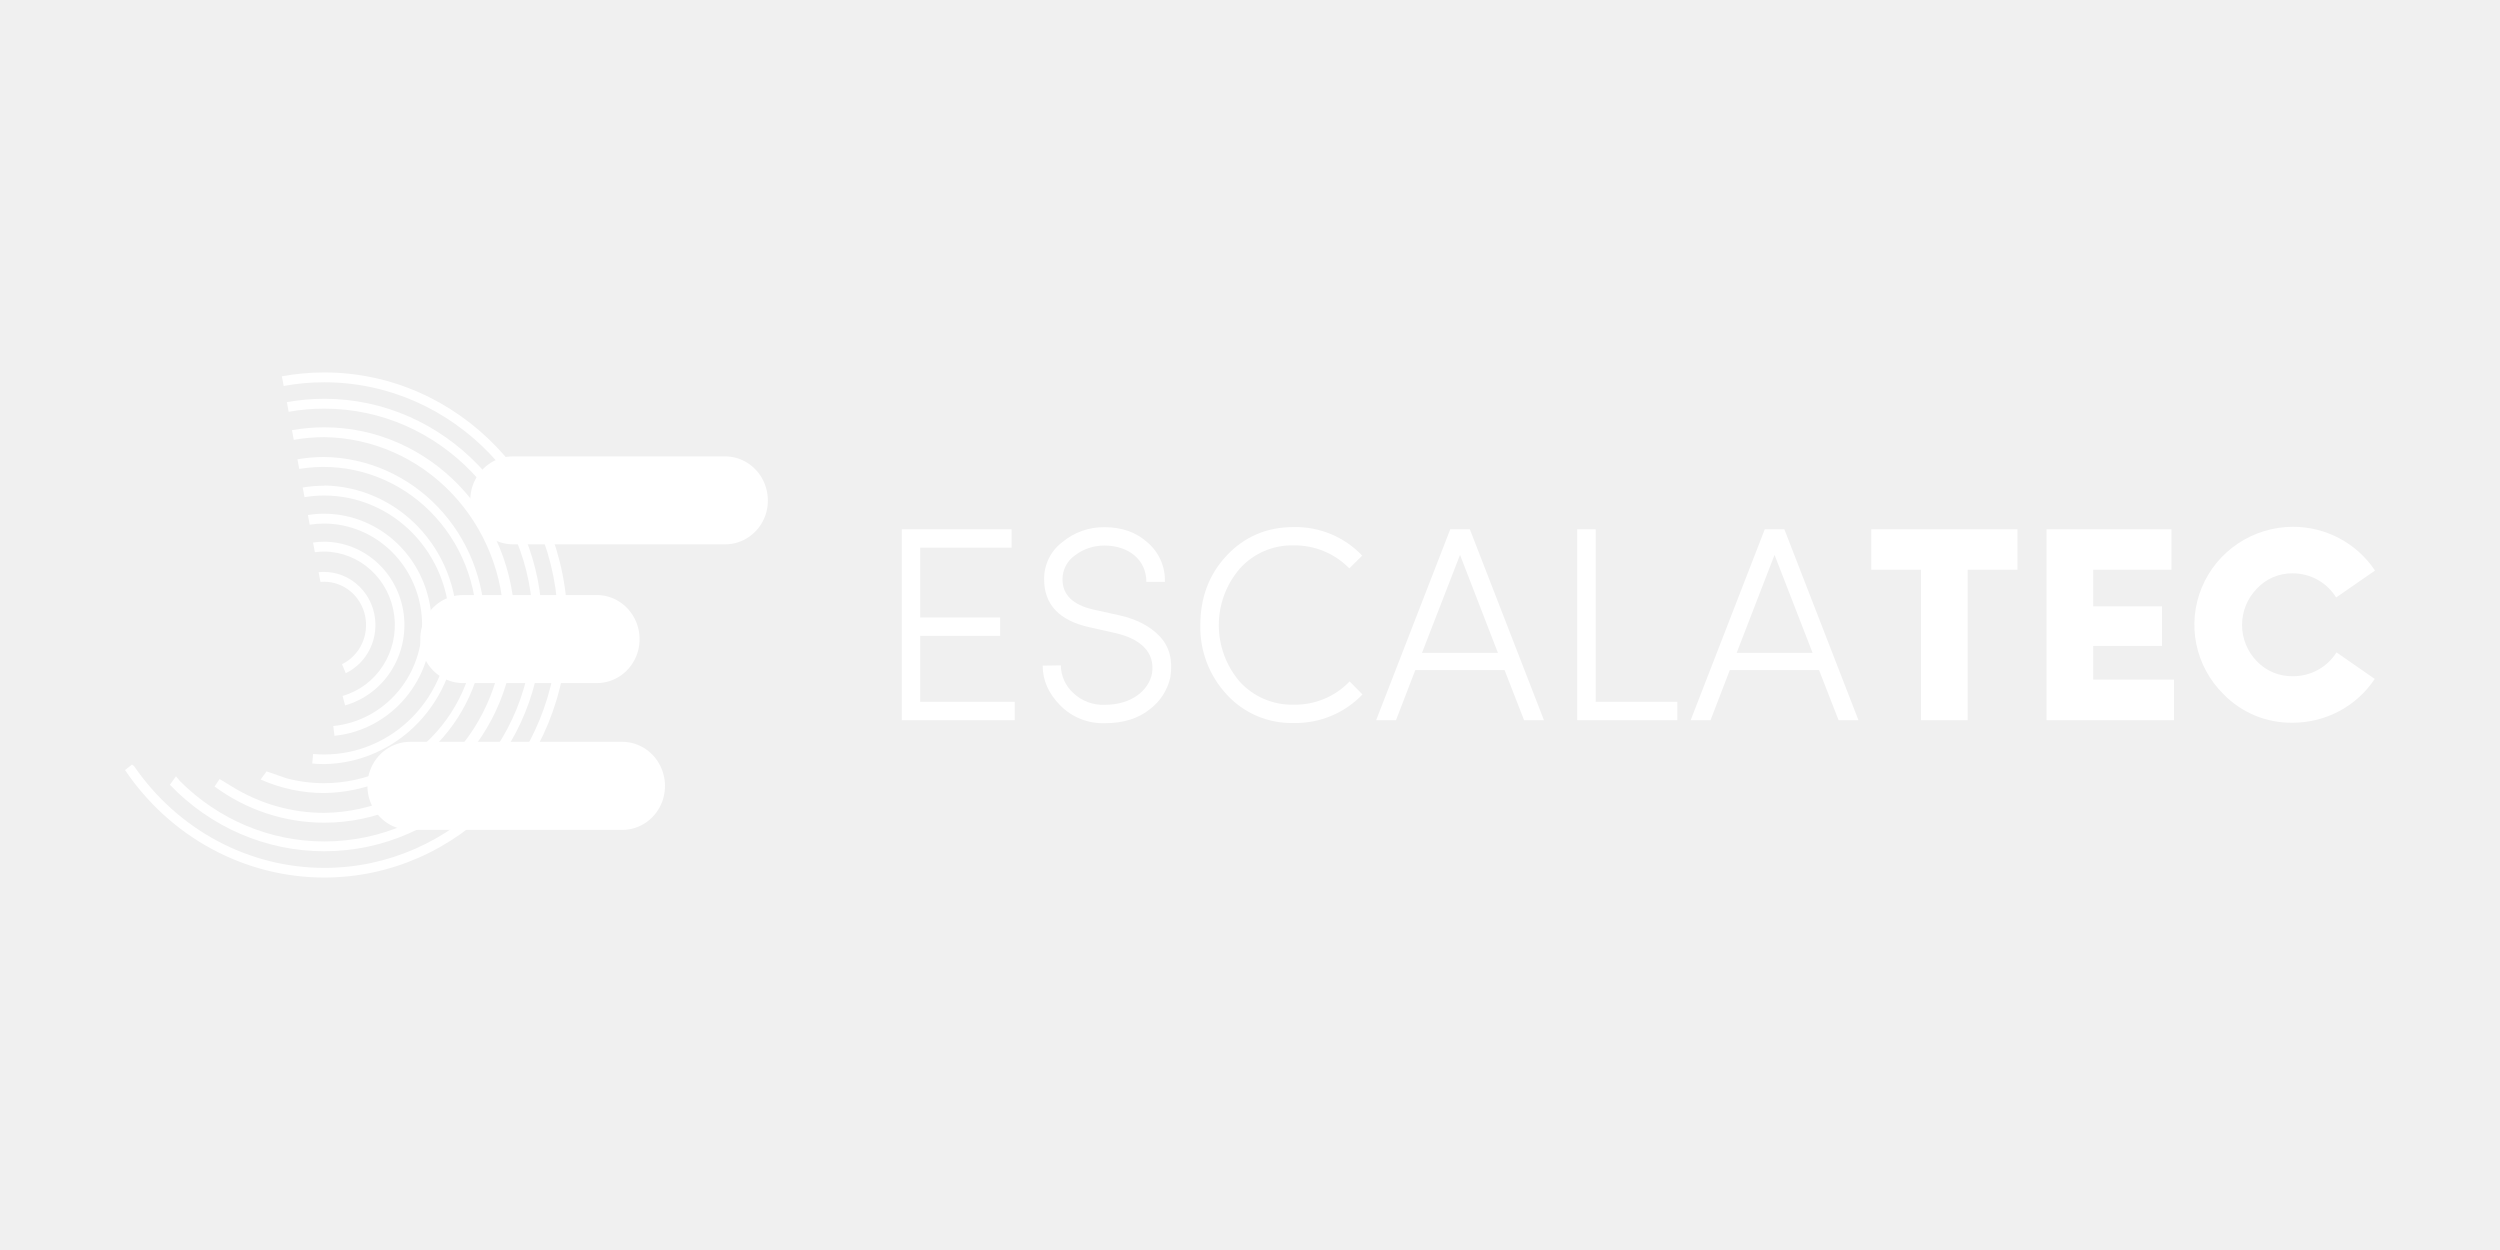
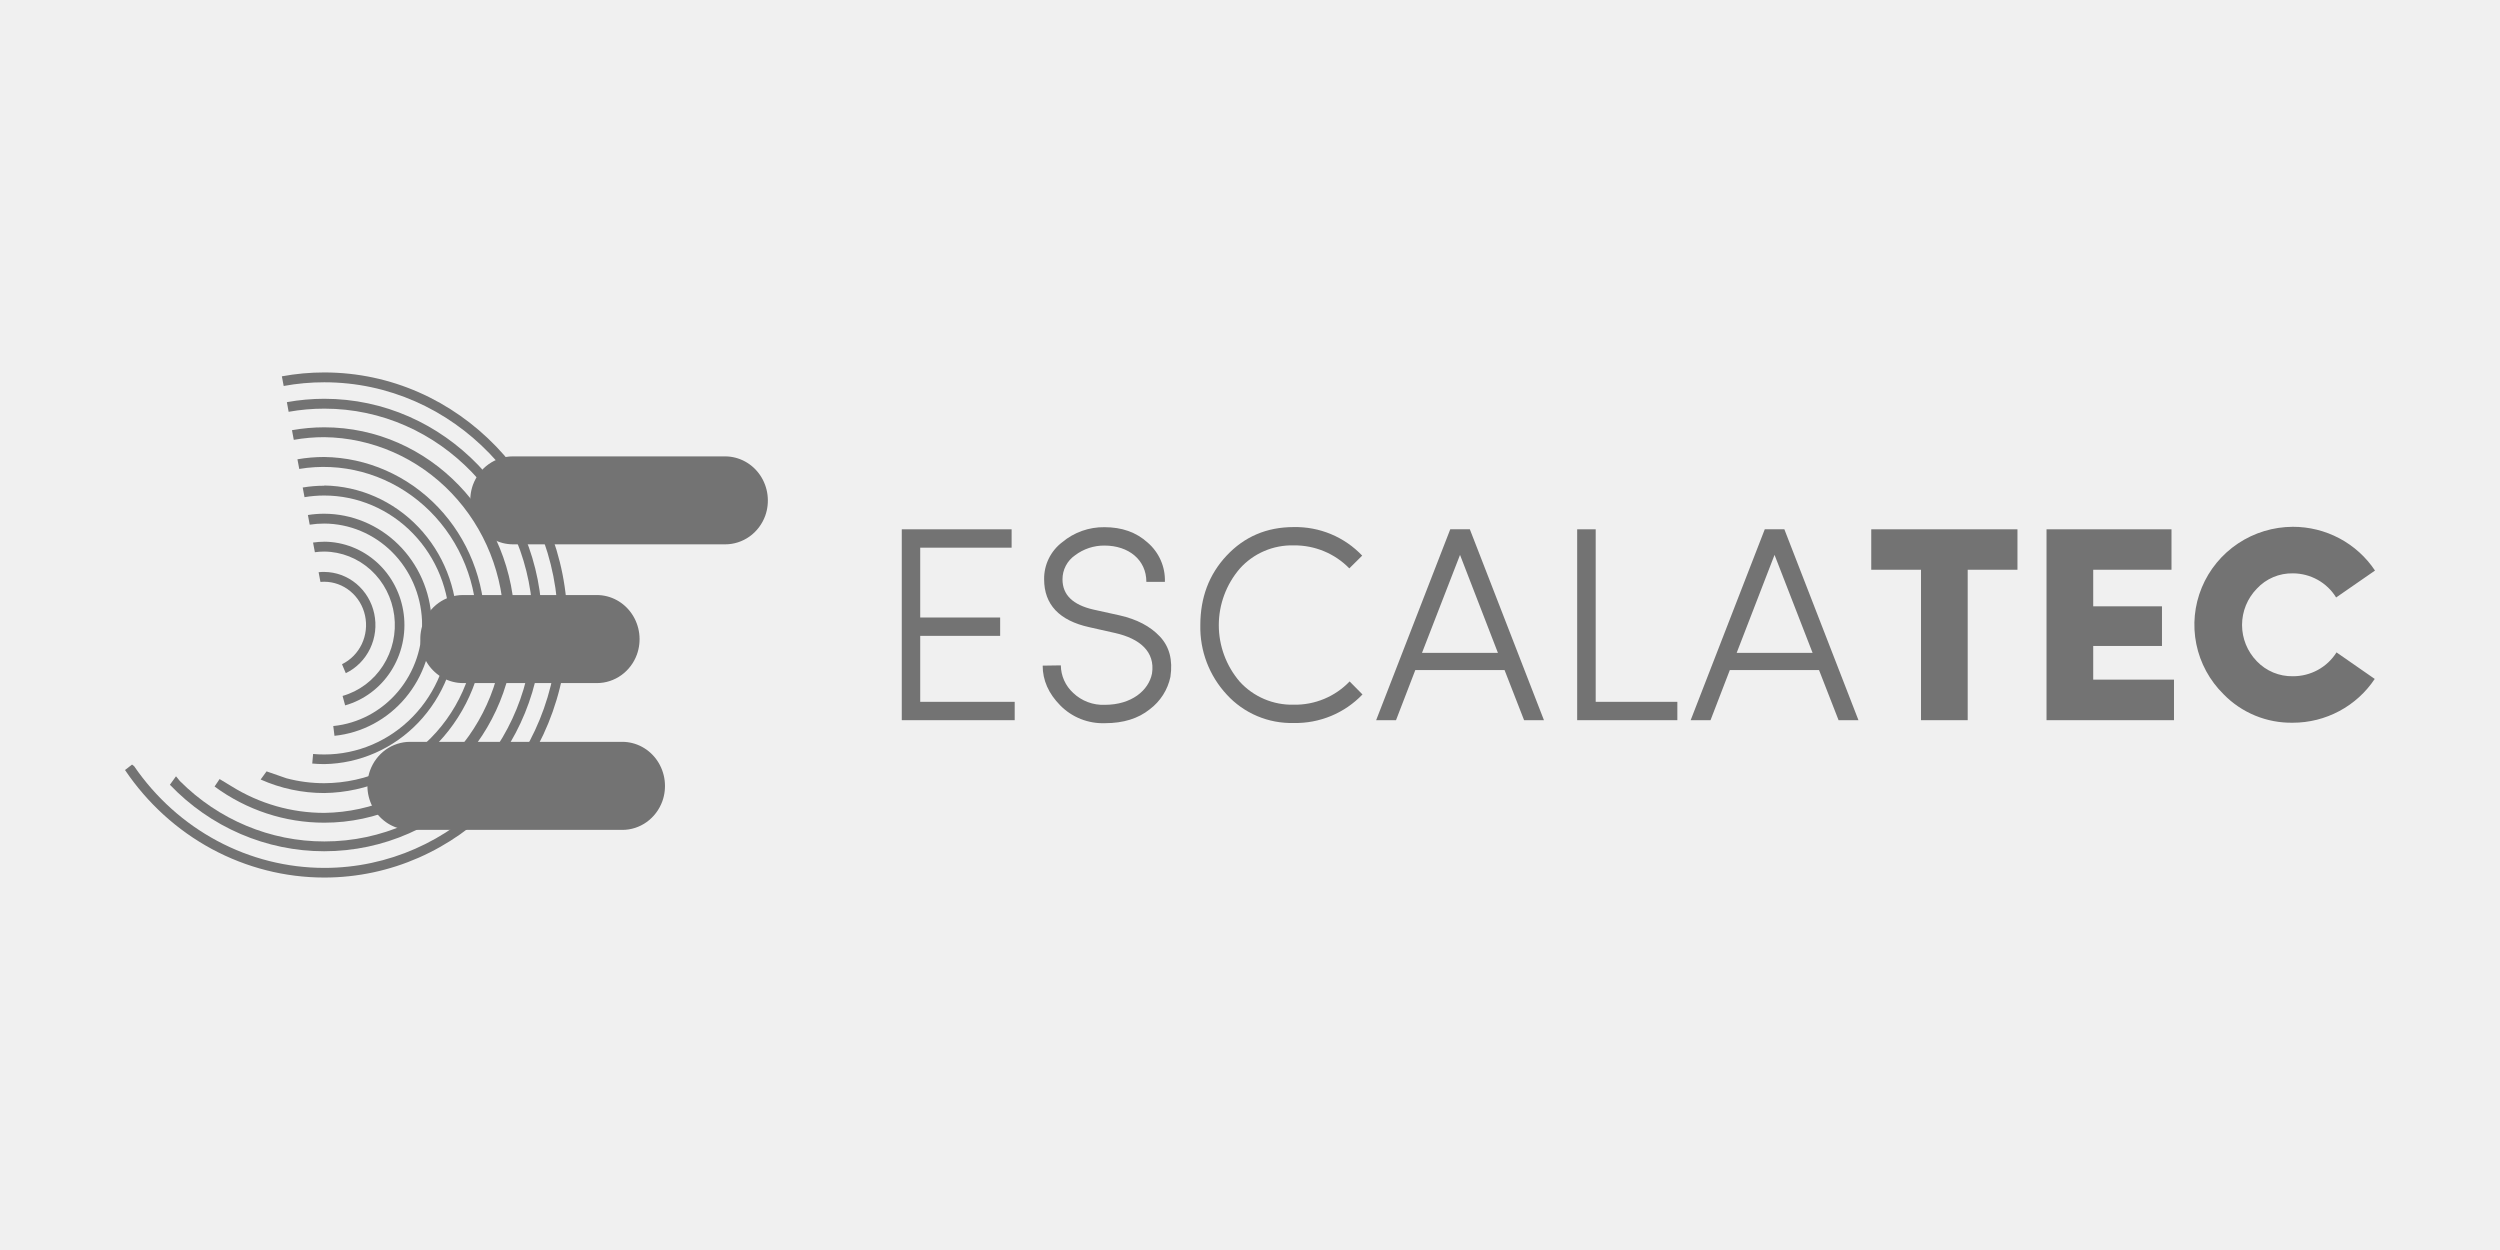
<svg xmlns="http://www.w3.org/2000/svg" width="200" height="100" viewBox="0 0 200 100" fill="none">
-   <mask id="mask0_59_925" style="mask-type:alpha" maskUnits="userSpaceOnUse" x="0" y="0" width="200" height="100">
+   <mask id="mask0_131_1013" style="mask-type:alpha" maskUnits="userSpaceOnUse" x="0" y="0" width="200" height="100">
    <rect width="200" height="100" fill="#D9D9D9" />
  </mask>
-   <g mask="url(#mask0_59_925)">
-     <path d="M72.142 42.344H80.929V43.814H73.617V49.399H80.012V50.869H73.617V56.146H81.176V57.615H72.142V42.344Z" fill="white" />
-     <path d="M84.867 53.229C84.871 53.644 84.961 54.053 85.131 54.432C85.301 54.811 85.547 55.152 85.855 55.433C86.189 55.753 86.585 56.002 87.02 56.166C87.454 56.33 87.917 56.405 88.382 56.385C90.531 56.385 91.894 55.232 92.161 53.88C92.43 52.13 91.173 51.089 89.231 50.645L87.154 50.178C84.738 49.646 83.53 48.361 83.53 46.343C83.522 45.77 83.649 45.203 83.901 44.687C84.153 44.171 84.524 43.721 84.983 43.373C85.926 42.584 87.125 42.158 88.359 42.175C89.748 42.175 90.887 42.574 91.805 43.4C92.259 43.789 92.618 44.274 92.858 44.819C93.098 45.364 93.212 45.955 93.191 46.549H91.709C91.709 44.795 90.301 43.644 88.355 43.644C87.507 43.639 86.682 43.912 86.008 44.421C85.695 44.637 85.439 44.925 85.264 45.261C85.088 45.597 84.998 45.97 85 46.348C85 47.589 85.828 48.388 87.47 48.765L89.572 49.23C90.939 49.541 92.011 50.094 92.784 50.915C93.557 51.735 93.834 52.8 93.633 54.152C93.415 55.186 92.828 56.107 91.978 56.745C91.062 57.48 89.876 57.855 88.399 57.855C87.736 57.878 87.075 57.764 86.459 57.519C85.843 57.275 85.285 56.905 84.822 56.434C83.883 55.483 83.414 54.422 83.414 53.251L84.867 53.229Z" fill="white" />
-     <path d="M108.998 55.555C108.292 56.295 107.438 56.881 106.491 57.274C105.543 57.668 104.523 57.861 103.496 57.84C102.494 57.866 101.497 57.677 100.575 57.286C99.652 56.896 98.825 56.313 98.151 55.577C96.742 54.066 95.981 52.071 96.026 50.014C96.026 47.81 96.718 45.956 98.129 44.45C99.539 42.944 101.325 42.165 103.496 42.165C104.52 42.145 105.537 42.337 106.481 42.731C107.424 43.124 108.274 43.71 108.975 44.45L107.945 45.469C107.369 44.879 106.678 44.411 105.913 44.095C105.149 43.779 104.327 43.62 103.499 43.63C102.686 43.609 101.878 43.765 101.132 44.086C100.386 44.408 99.72 44.887 99.181 45.491C98.098 46.753 97.504 48.356 97.504 50.014C97.504 51.671 98.098 53.274 99.181 54.536C99.725 55.133 100.392 55.606 101.137 55.924C101.882 56.241 102.688 56.395 103.499 56.376C104.334 56.39 105.162 56.232 105.932 55.912C106.702 55.591 107.396 55.115 107.97 54.514L108.998 55.555Z" fill="white" />
-     <path d="M111.681 57.615H110.092L116.021 42.342H117.587L123.516 57.615H121.927L120.364 53.604H113.225L111.681 57.615ZM119.833 52.227L116.802 44.391L113.761 52.227H119.833Z" fill="white" />
-     <path d="M126.174 42.344H127.656V56.146H134.188V57.615H126.174V42.344Z" fill="white" />
-     <path d="M136.842 57.615H135.253L141.182 42.342H142.748L148.677 57.615H147.086L145.522 53.604H138.386L136.842 57.615ZM145.006 52.227L141.963 44.391L138.934 52.227H145.006Z" fill="white" />
-     <path d="M153.68 45.579H149.7V42.344H161.397V45.579H157.415V57.615H153.68V45.579Z" fill="white" />
-     <path d="M173.919 57.615H163.722V42.344H173.719V45.579H167.457V48.505H172.958V51.677H167.457V54.37H173.919V57.615Z" fill="white" />
-     <path d="M189.978 54.314C189.264 55.39 188.291 56.273 187.147 56.885C186.003 57.497 184.724 57.817 183.424 57.818C182.391 57.835 181.366 57.641 180.412 57.248C179.458 56.854 178.595 56.271 177.879 55.533C176.771 54.441 176.015 53.047 175.706 51.529C175.397 50.011 175.549 48.436 176.143 47.003C176.736 45.57 177.744 44.344 179.04 43.479C180.336 42.614 181.862 42.149 183.424 42.143C184.727 42.141 186.011 42.459 187.159 43.071C188.306 43.682 189.283 44.567 190 45.645C187.92 47.087 186.89 47.798 186.89 47.798C186.528 47.209 186.02 46.723 185.415 46.386C184.809 46.048 184.127 45.869 183.432 45.868C182.891 45.857 182.354 45.961 181.856 46.172C181.359 46.383 180.912 46.697 180.547 47.092C179.788 47.872 179.364 48.913 179.364 49.997C179.364 51.08 179.788 52.121 180.547 52.901C180.917 53.288 181.365 53.595 181.862 53.801C182.359 54.008 182.893 54.109 183.432 54.098C184.13 54.102 184.817 53.929 185.428 53.595C186.039 53.261 186.553 52.778 186.922 52.191L189.978 54.314Z" fill="white" />
-     <path d="M25.941 29.796C24.804 29.795 23.669 29.899 22.549 30.106L22.694 30.878C23.765 30.681 24.852 30.582 25.941 30.583C36.257 30.583 44.65 39.294 44.65 50.008C44.65 60.721 36.257 69.432 25.941 69.432C22.961 69.428 20.026 68.687 17.38 67.272C14.735 65.857 12.455 63.809 10.733 61.299L10.564 61.165L10 61.602C11.788 64.254 14.17 66.422 16.944 67.919C19.718 69.417 22.801 70.201 25.931 70.204C36.665 70.204 45.398 61.14 45.398 50.002C45.398 38.865 36.675 29.796 25.941 29.796Z" fill="white" />
-     <path d="M25.94 31.902C24.938 31.903 23.937 31.994 22.95 32.172L23.091 32.944C24.036 32.775 24.994 32.69 25.953 32.692C35.152 32.692 42.634 40.457 42.634 50.005C42.634 59.554 35.152 67.316 25.953 67.316C21.639 67.321 17.494 65.59 14.398 62.49L14.08 62.104L13.591 62.78C15.205 64.466 17.126 65.804 19.244 66.717C21.363 67.63 23.635 68.101 25.931 68.1C35.545 68.1 43.369 59.983 43.369 50.003C43.369 40.023 35.555 31.902 25.94 31.902Z" fill="white" />
-     <path d="M25.941 34.185C25.075 34.186 24.211 34.263 23.358 34.415L23.502 35.187C24.309 35.044 25.127 34.972 25.946 34.972C29.774 35.024 33.428 36.63 36.118 39.443C38.807 42.255 40.315 46.049 40.315 50.001C40.315 53.954 38.807 57.747 36.118 60.56C33.428 63.373 29.774 64.979 25.946 65.03C23.331 65.033 20.765 64.298 18.525 62.904L17.567 62.324L17.166 62.921C19.729 64.807 22.799 65.819 25.946 65.815C34.346 65.815 41.185 58.721 41.185 50.003C41.185 41.284 34.341 34.185 25.941 34.185Z" fill="white" />
-     <path d="M25.941 36.559C25.222 36.559 24.504 36.62 23.795 36.743L23.94 37.515C25.608 37.237 27.313 37.319 28.949 37.754C30.585 38.19 32.116 38.97 33.446 40.045C34.776 41.121 35.877 42.469 36.678 44.005C37.48 45.54 37.965 47.23 38.103 48.969C38.241 50.707 38.03 52.456 37.482 54.107C36.934 55.757 36.062 57.272 34.92 58.557C33.778 59.843 32.391 60.87 30.845 61.576C29.3 62.281 27.63 62.649 25.941 62.656C24.921 62.657 23.906 62.525 22.918 62.263L21.325 61.71L20.851 62.361C22.458 63.077 24.19 63.445 25.941 63.443C29.363 63.395 32.629 61.957 35.032 59.442C37.436 56.926 38.783 53.535 38.783 50.001C38.783 46.468 37.436 43.076 35.032 40.56C32.629 38.045 29.363 36.607 25.941 36.559Z" fill="white" />
-     <path d="M25.94 38.857C25.363 38.857 24.787 38.905 24.217 39.001L24.361 39.773C24.883 39.686 25.411 39.642 25.94 39.642C28.601 39.642 31.153 40.733 33.034 42.676C34.916 44.618 35.973 47.253 35.973 50C35.973 52.747 34.916 55.382 33.034 57.324C31.153 59.267 28.601 60.358 25.94 60.358C25.639 60.358 25.341 60.346 25.048 60.318L24.98 61.075H24.887C25.234 61.11 25.583 61.128 25.94 61.128C28.774 61.084 31.479 59.89 33.468 57.805C35.457 55.72 36.572 52.911 36.572 49.984C36.572 47.057 35.457 44.247 33.468 42.162C31.479 40.077 28.774 38.884 25.94 38.84V38.857Z" fill="white" />
-     <path d="M25.942 41.097C25.503 41.097 25.065 41.132 24.632 41.201L24.776 41.975C25.162 41.914 25.551 41.884 25.942 41.885C27.958 41.894 29.894 42.703 31.349 44.145C32.804 45.587 33.667 47.55 33.76 49.63C33.852 51.71 33.167 53.747 31.846 55.32C30.525 56.893 28.669 57.882 26.662 58.083L26.758 58.865C28.959 58.641 30.993 57.553 32.439 55.825C33.885 54.097 34.633 51.862 34.528 49.581C34.423 47.3 33.474 45.147 31.876 43.569C30.278 41.99 28.153 41.105 25.942 41.097Z" fill="white" />
-     <path d="M25.94 43.338C25.64 43.338 25.34 43.36 25.044 43.404L25.19 44.178C25.439 44.143 25.689 44.125 25.94 44.125C27.314 44.137 28.638 44.662 29.667 45.602C30.695 46.542 31.36 47.834 31.539 49.241C31.718 50.648 31.398 52.074 30.638 53.256C29.879 54.438 28.731 55.297 27.406 55.674L27.611 56.431C29.115 56.003 30.418 55.028 31.28 53.685C32.141 52.342 32.503 50.723 32.298 49.127C32.093 47.53 31.335 46.064 30.165 45C28.994 43.935 27.49 43.344 25.93 43.335L25.94 43.338Z" fill="white" />
-     <path d="M25.941 45.752C25.79 45.751 25.639 45.76 25.489 45.777L25.635 46.551C25.735 46.551 25.838 46.539 25.941 46.539C26.702 46.541 27.439 46.811 28.032 47.303C28.625 47.796 29.039 48.482 29.204 49.249C29.37 50.016 29.278 50.818 28.944 51.524C28.61 52.23 28.053 52.797 27.365 53.133L27.395 53.221L27.663 53.855C28.51 53.446 29.196 52.751 29.61 51.886C30.023 51.021 30.14 50.036 29.939 49.093C29.739 48.151 29.234 47.307 28.507 46.7C27.78 46.093 26.875 45.76 25.941 45.754V45.752Z" fill="white" />
-     <path d="M58.018 43.547H41.031C40.481 43.545 39.94 43.406 39.453 43.142C38.966 42.878 38.547 42.497 38.234 42.031C37.92 41.564 37.719 41.026 37.65 40.463C37.58 39.9 37.643 39.327 37.833 38.794C38.079 38.123 38.516 37.546 39.087 37.138C39.659 36.73 40.337 36.511 41.031 36.511H58.023C58.573 36.514 59.114 36.653 59.6 36.917C60.087 37.181 60.504 37.562 60.818 38.028C61.131 38.494 61.331 39.031 61.401 39.594C61.471 40.157 61.409 40.729 61.219 41.261C60.974 41.933 60.536 42.512 59.964 42.92C59.392 43.328 58.713 43.547 58.018 43.547Z" fill="white" />
-     <path d="M47.761 47.604H37.032C36.336 47.605 35.657 47.825 35.085 48.236C34.514 48.646 34.077 49.226 33.833 49.899C33.644 50.432 33.582 51.004 33.652 51.566C33.722 52.129 33.923 52.666 34.236 53.132C34.55 53.598 34.968 53.978 35.455 54.242C35.941 54.506 36.482 54.645 37.032 54.647H47.761C48.456 54.645 49.135 54.425 49.706 54.014C50.277 53.604 50.713 53.024 50.957 52.351C51.146 51.819 51.208 51.247 51.138 50.685C51.068 50.122 50.867 49.586 50.554 49.12C50.24 48.654 49.823 48.273 49.337 48.009C48.851 47.745 48.31 47.606 47.761 47.604Z" fill="white" />
-     <path d="M49.791 59.346H32.799C32.104 59.348 31.425 59.568 30.854 59.978C30.283 60.388 29.847 60.967 29.603 61.64C29.413 62.172 29.35 62.745 29.42 63.308C29.489 63.871 29.689 64.408 30.003 64.875C30.317 65.341 30.734 65.722 31.221 65.987C31.708 66.251 32.249 66.39 32.799 66.392H49.791C50.487 66.391 51.166 66.171 51.737 65.76C52.309 65.35 52.745 64.77 52.989 64.097C53.179 63.564 53.241 62.992 53.171 62.429C53.101 61.866 52.901 61.328 52.587 60.862C52.273 60.396 51.855 60.015 51.368 59.751C50.882 59.487 50.34 59.349 49.791 59.346Z" fill="white" />
+   <g mask="url(#mask0_131_1013)">
+     <path d="M72.142 42.345H80.929V43.814H73.617V49.4H80.012V50.869H73.617V56.146H81.176V57.615H72.142V42.345Z" fill="#737373" />
+     <path d="M84.867 53.229C84.871 53.644 84.961 54.053 85.131 54.432C85.301 54.811 85.547 55.152 85.855 55.433C86.189 55.753 86.585 56.003 87.02 56.166C87.454 56.33 87.917 56.405 88.382 56.386C90.531 56.386 91.894 55.232 92.161 53.88C92.43 52.13 91.173 51.089 89.231 50.646L87.154 50.178C84.738 49.647 83.53 48.361 83.53 46.343C83.522 45.77 83.649 45.203 83.901 44.687C84.153 44.171 84.524 43.721 84.983 43.373C85.926 42.584 87.125 42.158 88.359 42.175C89.748 42.175 90.887 42.574 91.805 43.4C92.259 43.789 92.618 44.274 92.858 44.819C93.098 45.364 93.212 45.955 93.191 46.549H91.709C91.709 44.795 90.301 43.645 88.355 43.645C87.507 43.639 86.682 43.912 86.008 44.421C85.695 44.637 85.439 44.925 85.264 45.261C85.088 45.597 84.998 45.97 85 46.348C85 47.59 85.828 48.388 87.47 48.765L89.572 49.23C90.939 49.541 92.011 50.095 92.784 50.915C93.557 51.735 93.834 52.8 93.633 54.152C93.415 55.186 92.828 56.107 91.978 56.745C91.062 57.48 89.876 57.855 88.399 57.855C87.736 57.878 87.075 57.764 86.459 57.52C85.843 57.275 85.285 56.905 84.822 56.434C83.883 55.483 83.414 54.422 83.414 53.251L84.867 53.229Z" fill="#737373" />
+     <path d="M108.998 55.556C108.292 56.296 107.438 56.881 106.491 57.275C105.543 57.668 104.523 57.861 103.496 57.84C102.494 57.866 101.497 57.677 100.575 57.287C99.652 56.896 98.825 56.313 98.151 55.578C96.742 54.066 95.981 52.071 96.026 50.014C96.026 47.81 96.718 45.956 98.129 44.45C99.539 42.944 101.325 42.166 103.496 42.166C104.52 42.145 105.537 42.338 106.481 42.731C107.424 43.125 108.274 43.711 108.975 44.45L107.945 45.469C107.369 44.879 106.678 44.411 105.913 44.095C105.149 43.779 104.327 43.621 103.499 43.63C102.686 43.609 101.878 43.765 101.132 44.087C100.386 44.408 99.72 44.888 99.181 45.491C98.098 46.754 97.504 48.357 97.504 50.014C97.504 51.671 98.098 53.274 99.181 54.537C99.725 55.133 100.392 55.607 101.137 55.924C101.882 56.242 102.688 56.396 103.499 56.376C104.334 56.391 105.162 56.233 105.932 55.912C106.702 55.592 107.396 55.116 107.97 54.515L108.998 55.556Z" fill="#737373" />
+     <path d="M111.681 57.615H110.092L116.021 42.342H117.587L123.516 57.615H121.927L120.364 53.604H113.225L111.681 57.615ZM119.833 52.227L116.802 44.391L113.761 52.227H119.833Z" fill="#737373" />
+     <path d="M126.174 42.345H127.656V56.146H134.188V57.615H126.174V42.345Z" fill="#737373" />
+     <path d="M136.842 57.615H135.253L141.182 42.342H142.748L148.677 57.615H147.086L145.522 53.604H138.386L136.842 57.615ZM145.006 52.227L141.963 44.391L138.934 52.227H145.006Z" fill="#737373" />
+     <path d="M153.68 45.58H149.7V42.345H161.397V45.58H157.415V57.615H153.68V45.58Z" fill="#737373" />
+     <path d="M173.919 57.615H163.722V42.345H173.719V45.58H167.457V48.506H172.958V51.677H167.457V54.371H173.919V57.615Z" fill="#737373" />
+     <path d="M189.978 54.314C189.264 55.39 188.291 56.274 187.147 56.885C186.003 57.497 184.724 57.818 183.424 57.818C182.391 57.835 181.366 57.641 180.412 57.248C179.458 56.855 178.595 56.271 177.879 55.533C176.771 54.441 176.015 53.047 175.706 51.529C175.397 50.011 175.549 48.436 176.143 47.003C176.736 45.571 177.744 44.344 179.04 43.479C180.336 42.614 181.862 42.15 183.424 42.144C184.727 42.141 186.011 42.46 187.159 43.071C188.306 43.682 189.283 44.567 190 45.645C187.92 47.088 186.89 47.798 186.89 47.798C186.528 47.21 186.02 46.724 185.415 46.386C184.809 46.048 184.127 45.87 183.432 45.868C182.891 45.857 182.354 45.961 181.856 46.172C181.359 46.383 180.912 46.697 180.547 47.093C179.788 47.872 179.364 48.913 179.364 49.997C179.364 51.08 179.788 52.121 180.547 52.901C180.917 53.289 181.365 53.595 181.862 53.802C182.359 54.008 182.893 54.109 183.432 54.099C184.13 54.102 184.817 53.929 185.428 53.595C186.039 53.261 186.553 52.778 186.922 52.191L189.978 54.314Z" fill="#737373" />
+     <path d="M25.941 29.796C24.804 29.795 23.669 29.899 22.549 30.106L22.694 30.878C23.765 30.681 24.852 30.582 25.941 30.583C36.257 30.583 44.65 39.294 44.65 50.008C44.65 60.721 36.257 69.432 25.941 69.432C22.961 69.428 20.026 68.687 17.38 67.272C14.735 65.858 12.455 63.809 10.733 61.299L10.564 61.166L10 61.602C11.788 64.254 14.17 66.422 16.944 67.92C19.718 69.417 22.801 70.201 25.931 70.204C36.665 70.204 45.398 61.14 45.398 50.003C45.398 38.865 36.675 29.796 25.941 29.796Z" fill="#737373" />
+     <path d="M25.94 31.902C24.938 31.903 23.937 31.993 22.95 32.172L23.091 32.944C24.036 32.775 24.994 32.69 25.953 32.692C35.152 32.692 42.634 40.457 42.634 50.005C42.634 59.553 35.152 67.316 25.953 67.316C21.639 67.321 17.494 65.59 14.398 62.49L14.08 62.104L13.591 62.78C15.205 64.466 17.126 65.804 19.244 66.717C21.363 67.63 23.635 68.1 25.931 68.1C35.545 68.1 43.369 59.982 43.369 50.003C43.369 40.023 35.555 31.902 25.94 31.902Z" fill="#737373" />
+     <path d="M25.941 34.185C25.075 34.186 24.211 34.263 23.358 34.415L23.502 35.187C24.309 35.044 25.127 34.972 25.946 34.973C29.774 35.024 33.428 36.63 36.118 39.443C38.807 42.256 40.315 46.049 40.315 50.002C40.315 53.954 38.807 57.748 36.118 60.56C33.428 63.373 29.774 64.979 25.946 65.031C23.331 65.033 20.765 64.298 18.525 62.904L17.567 62.324L17.166 62.922C19.729 64.808 22.799 65.819 25.946 65.815C34.346 65.815 41.185 58.721 41.185 50.003C41.185 41.284 34.341 34.185 25.941 34.185Z" fill="#737373" />
+     <path d="M25.941 36.559C25.222 36.559 24.504 36.62 23.795 36.743L23.94 37.515C25.608 37.237 27.313 37.319 28.949 37.754C30.585 38.19 32.116 38.97 33.446 40.045C34.776 41.121 35.877 42.469 36.678 44.005C37.48 45.54 37.965 47.23 38.103 48.969C38.241 50.707 38.03 52.457 37.482 54.107C36.934 55.757 36.062 57.272 34.92 58.558C33.778 59.843 32.391 60.871 30.845 61.576C29.3 62.281 27.63 62.649 25.941 62.656C24.921 62.657 23.906 62.525 22.918 62.263L21.325 61.71L20.851 62.361C22.458 63.077 24.19 63.445 25.941 63.443C29.363 63.395 32.629 61.958 35.032 59.442C37.436 56.926 38.783 53.535 38.783 50.001C38.783 46.468 37.436 43.076 35.032 40.561C32.629 38.045 29.363 36.608 25.941 36.559Z" fill="#737373" />
+     <path d="M25.94 38.858C25.363 38.857 24.787 38.905 24.217 39.001L24.361 39.773C24.883 39.686 25.411 39.642 25.94 39.642C28.601 39.642 31.153 40.733 33.034 42.676C34.916 44.618 35.973 47.253 35.973 50C35.973 52.747 34.916 55.382 33.034 57.325C31.153 59.267 28.601 60.358 25.94 60.358C25.639 60.358 25.341 60.346 25.048 60.318L24.98 61.075H24.887C25.234 61.11 25.583 61.128 25.94 61.128C28.774 61.084 31.479 59.89 33.468 57.805C35.457 55.72 36.572 52.911 36.572 49.984C36.572 47.057 35.457 44.248 33.468 42.163C31.479 40.077 28.774 38.884 25.94 38.84V38.858Z" fill="#737373" />
+     <path d="M25.942 41.098C25.503 41.097 25.065 41.132 24.632 41.201L24.776 41.975C25.162 41.915 25.551 41.884 25.942 41.885C27.958 41.894 29.894 42.704 31.349 44.145C32.804 45.587 33.667 47.55 33.76 49.63C33.852 51.71 33.167 53.747 31.846 55.32C30.525 56.893 28.669 57.882 26.662 58.083L26.758 58.865C28.959 58.641 30.993 57.553 32.439 55.825C33.885 54.097 34.633 51.862 34.528 49.581C34.423 47.3 33.474 45.148 31.876 43.569C30.278 41.99 28.153 41.105 25.942 41.098Z" fill="#737373" />
+     <path d="M25.94 43.338C25.64 43.338 25.34 43.36 25.044 43.404L25.19 44.178C25.439 44.143 25.689 44.125 25.94 44.125C27.314 44.137 28.638 44.662 29.667 45.602C30.695 46.542 31.36 47.834 31.539 49.241C31.718 50.648 31.398 52.074 30.638 53.256C29.879 54.438 28.731 55.297 27.406 55.674L27.611 56.431C29.115 56.003 30.418 55.028 31.28 53.685C32.141 52.342 32.503 50.723 32.298 49.127C32.093 47.53 31.335 46.064 30.165 45C28.994 43.935 27.49 43.344 25.93 43.335L25.94 43.338Z" fill="#737373" />
+     <path d="M25.941 45.752C25.79 45.752 25.639 45.76 25.489 45.777L25.635 46.552C25.735 46.552 25.838 46.539 25.941 46.539C26.702 46.542 27.439 46.811 28.032 47.303C28.625 47.796 29.039 48.482 29.204 49.249C29.37 50.016 29.278 50.818 28.944 51.524C28.61 52.23 28.053 52.797 27.365 53.133L27.395 53.222L27.663 53.855C28.51 53.446 29.196 52.751 29.61 51.886C30.023 51.021 30.14 50.036 29.939 49.094C29.739 48.151 29.234 47.307 28.507 46.7C27.78 46.093 26.875 45.76 25.941 45.755V45.752Z" fill="#737373" />
+     <path d="M58.018 43.547H41.031C40.481 43.545 39.94 43.406 39.453 43.142C38.966 42.878 38.547 42.497 38.234 42.031C37.92 41.564 37.719 41.026 37.65 40.463C37.58 39.9 37.643 39.327 37.833 38.794C38.079 38.123 38.516 37.546 39.087 37.138C39.659 36.73 40.337 36.511 41.031 36.511H58.023C58.573 36.514 59.114 36.653 59.6 36.917C60.087 37.181 60.504 37.562 60.818 38.028C61.131 38.494 61.331 39.031 61.401 39.594C61.471 40.157 61.409 40.729 61.219 41.261C60.974 41.933 60.536 42.512 59.964 42.92C59.392 43.328 58.713 43.547 58.018 43.547Z" fill="#737373" />
+     <path d="M47.761 47.603H37.032C36.336 47.605 35.657 47.825 35.085 48.235C34.514 48.646 34.077 49.226 33.833 49.899C33.644 50.432 33.582 51.004 33.652 51.566C33.722 52.129 33.923 52.666 34.236 53.132C34.55 53.597 34.968 53.978 35.455 54.242C35.941 54.506 36.482 54.645 37.032 54.647H47.761C48.456 54.645 49.135 54.424 49.706 54.014C50.277 53.604 50.713 53.024 50.957 52.351C51.146 51.819 51.208 51.247 51.138 50.685C51.068 50.122 50.867 49.585 50.554 49.12C50.24 48.654 49.823 48.273 49.337 48.009C48.851 47.745 48.31 47.606 47.761 47.603Z" fill="#737373" />
+     <path d="M49.791 59.347H32.799C32.104 59.348 31.425 59.569 30.854 59.978C30.283 60.388 29.847 60.968 29.603 61.64C29.413 62.172 29.35 62.745 29.42 63.308C29.489 63.871 29.689 64.409 30.003 64.875C30.317 65.341 30.734 65.723 31.221 65.987C31.708 66.251 32.249 66.39 32.799 66.392H49.791C50.487 66.391 51.166 66.171 51.737 65.761C52.309 65.35 52.745 64.77 52.989 64.097C53.179 63.564 53.241 62.992 53.171 62.429C53.101 61.866 52.901 61.329 52.587 60.862C52.273 60.396 51.855 60.015 51.368 59.751C50.882 59.488 50.34 59.349 49.791 59.347Z" fill="#737373" />
  </g>
</svg>
